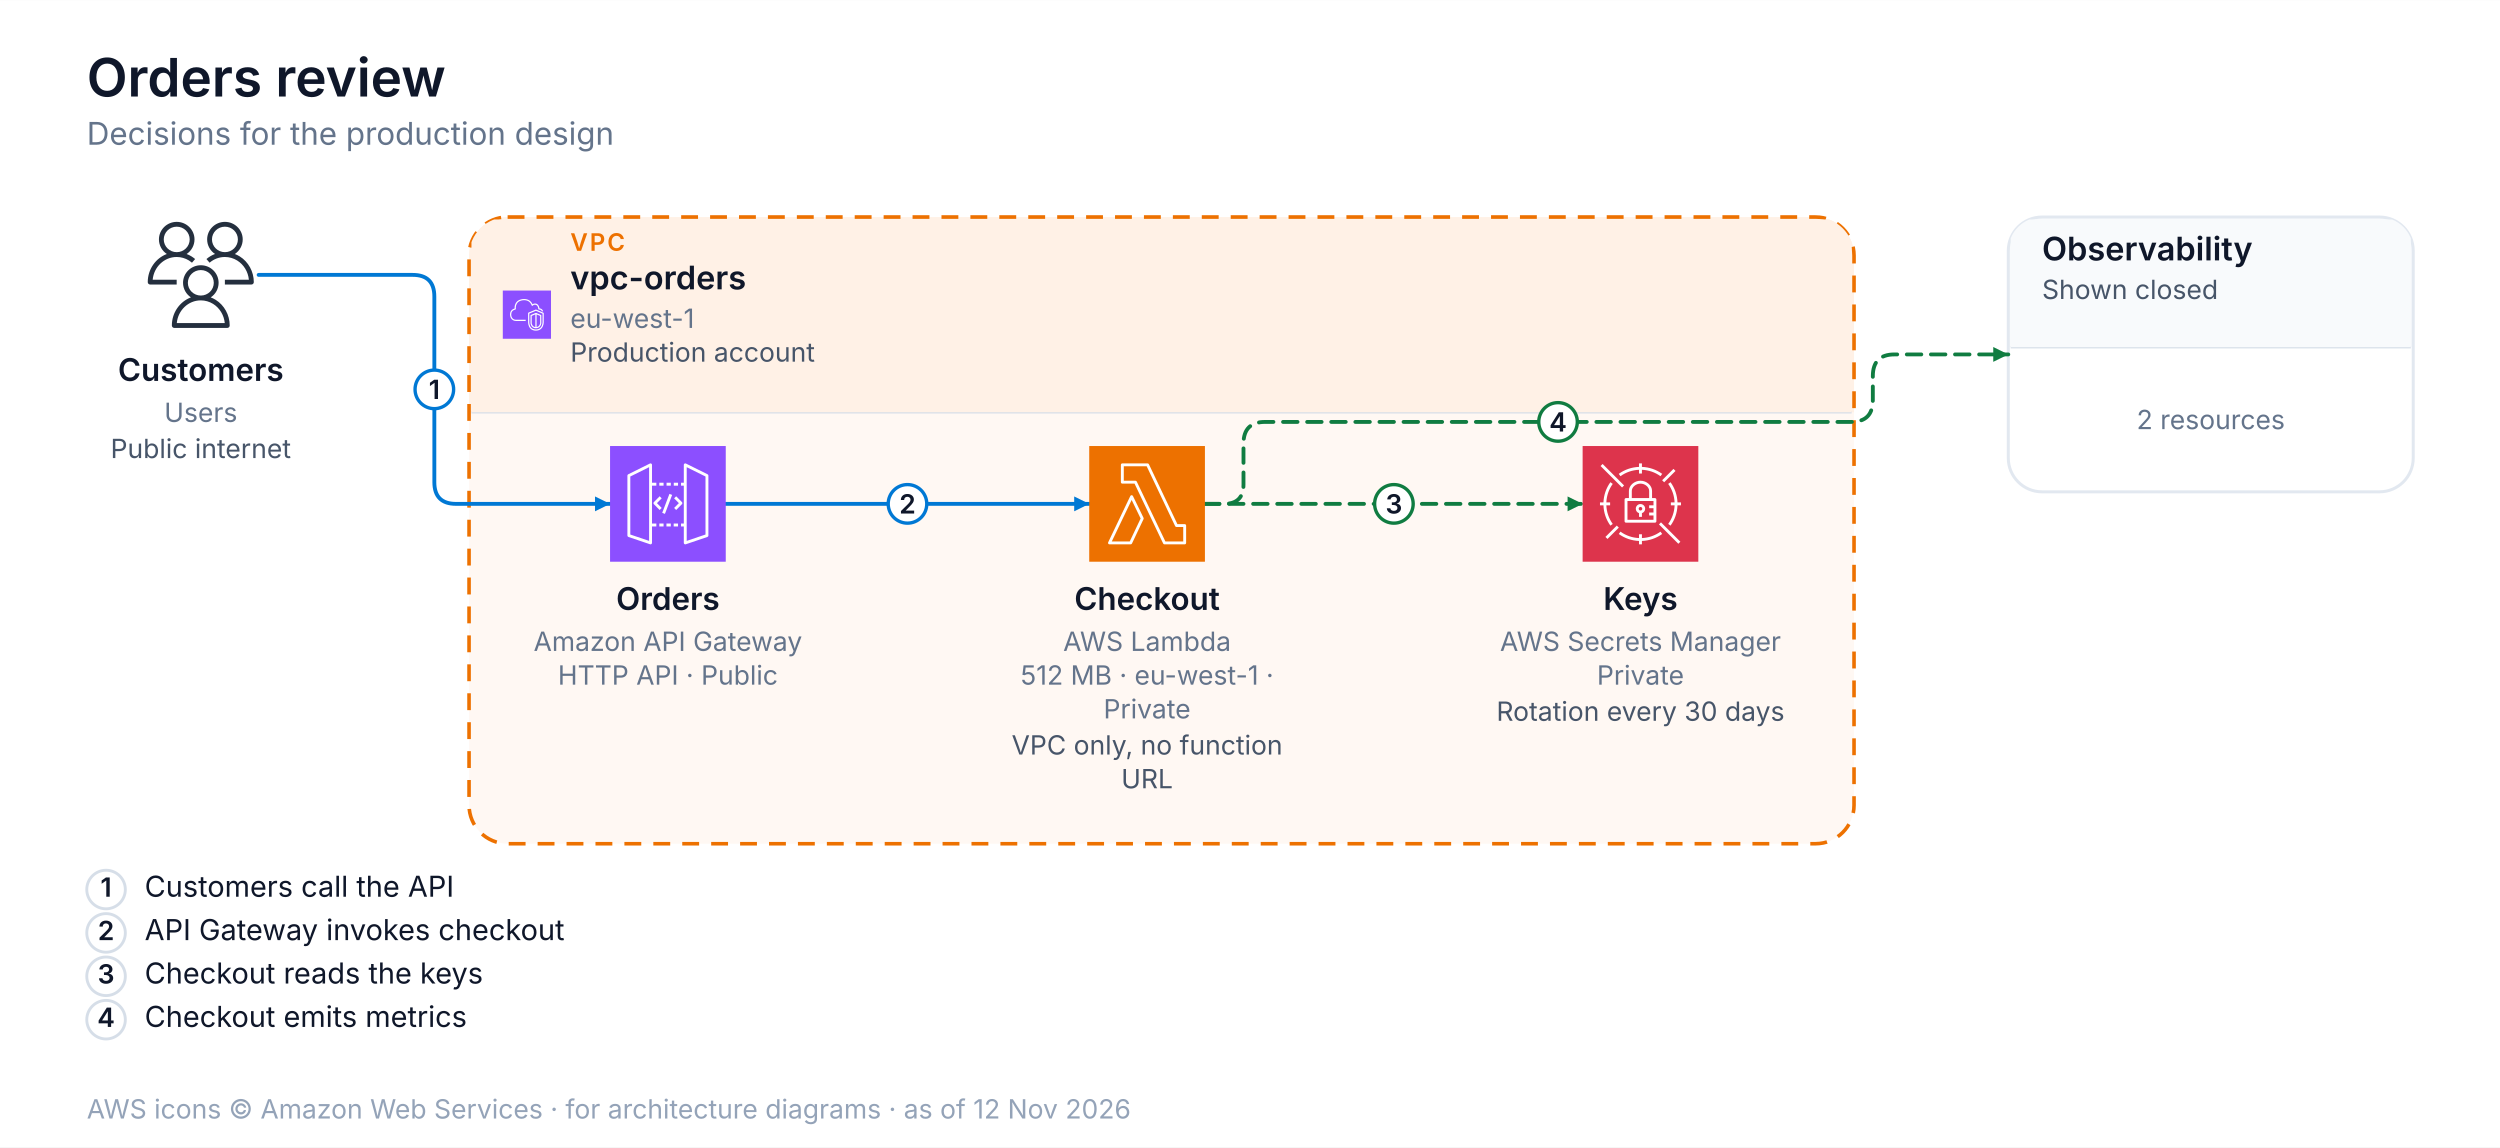
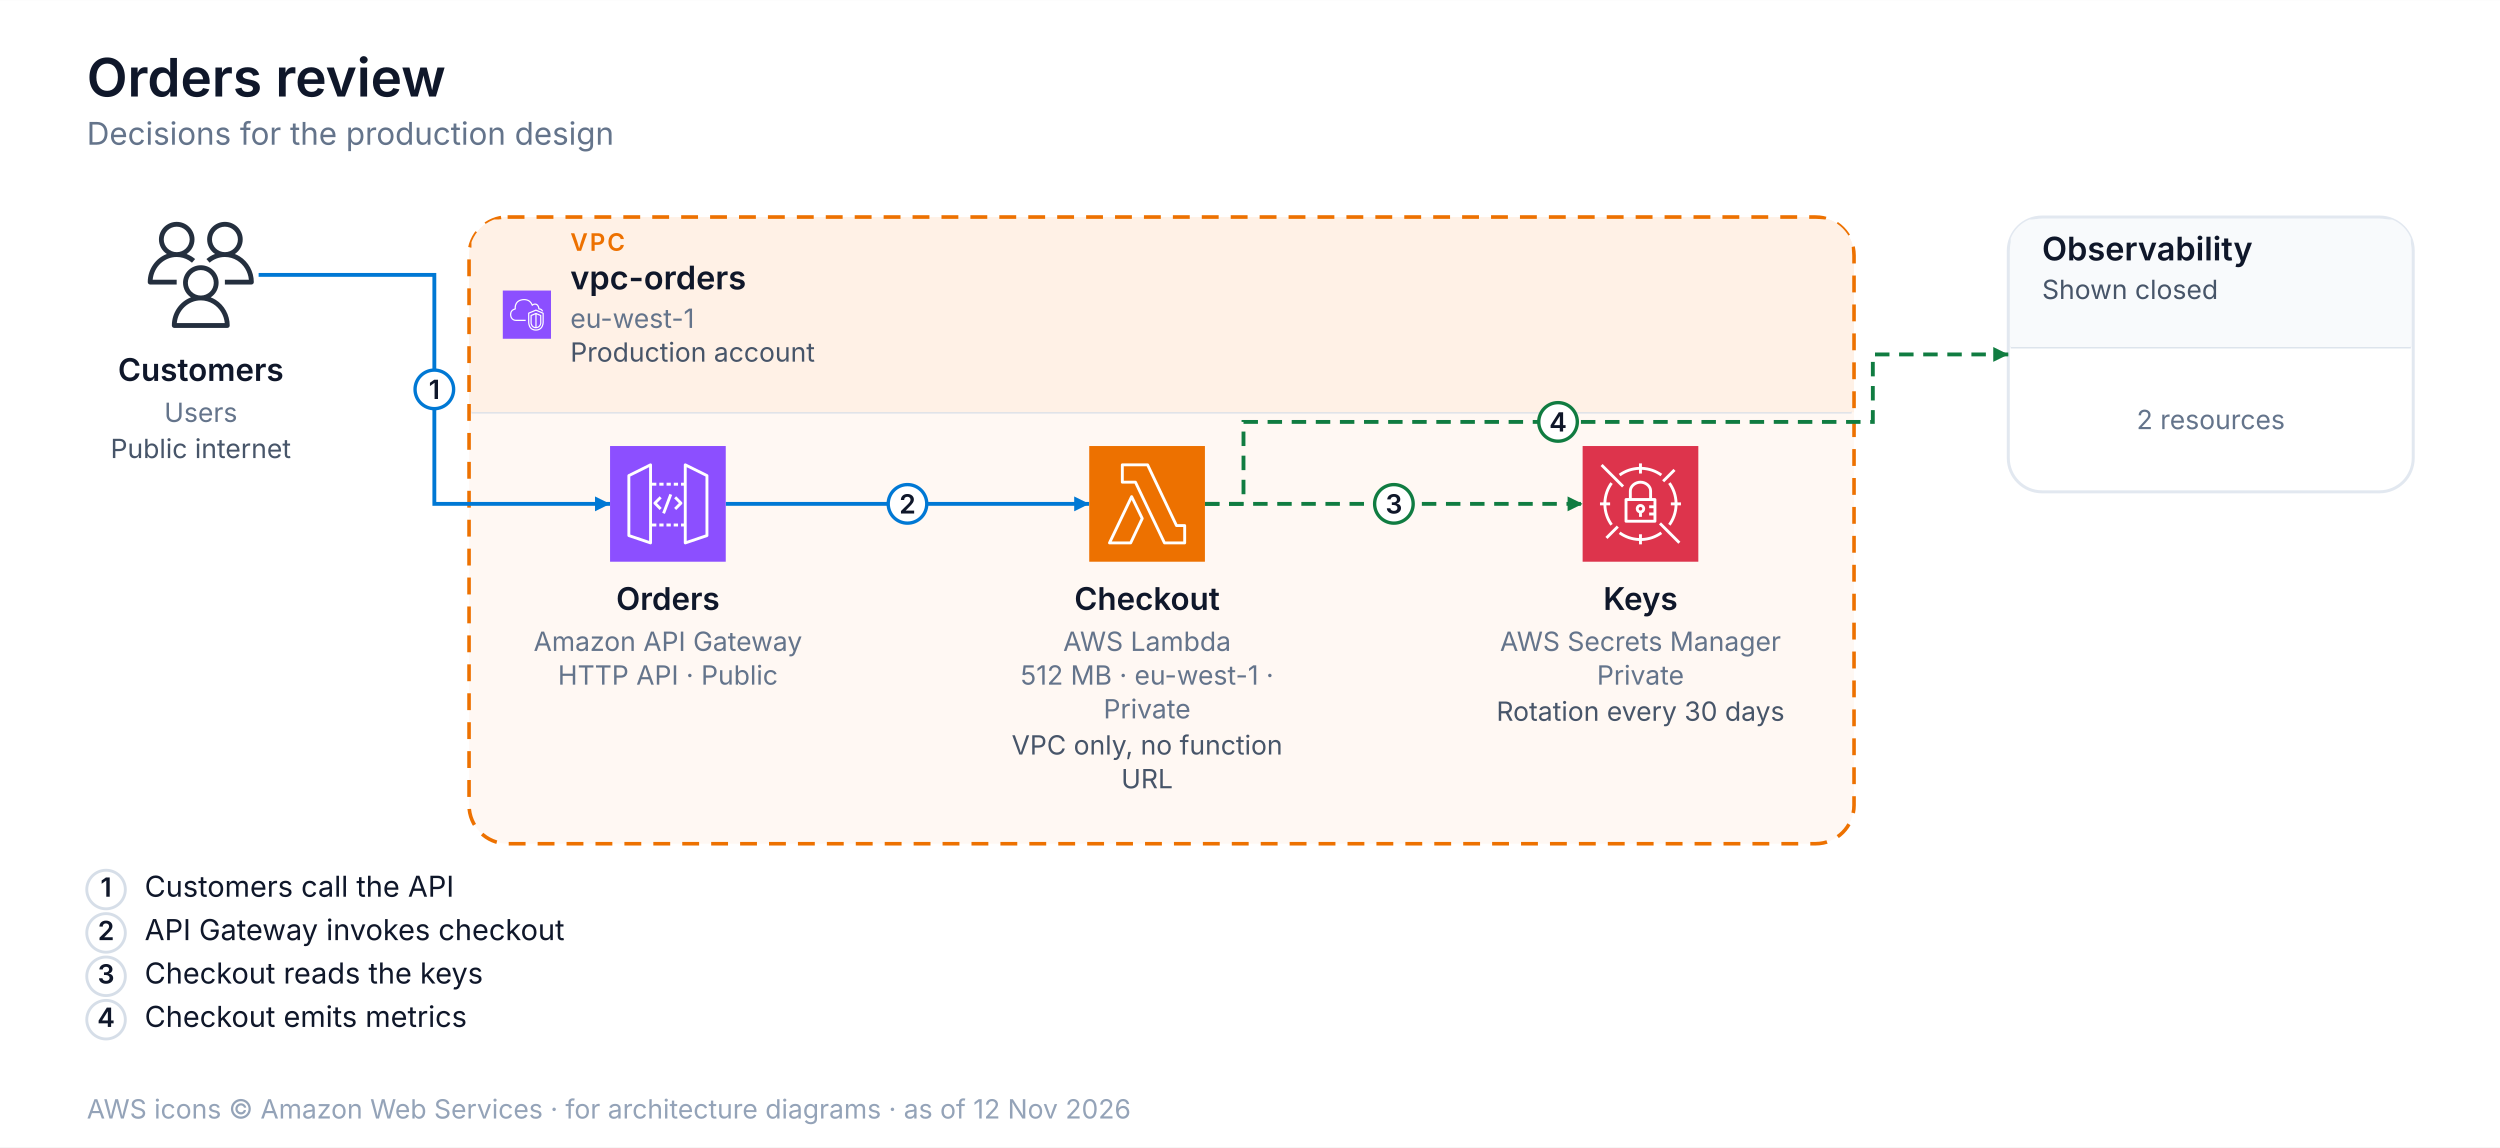
<svg xmlns="http://www.w3.org/2000/svg" xmlns:xlink="http://www.w3.org/1999/xlink" width="1037" height="476" viewBox="0 0 1037.2 476.0" role="img" text-rendering="optimizeLegibility">
  <rect width="100%" height="100%" fill="#FFFFFF" />
  <defs>
    <marker id="arrow-0078D4" viewBox="0 0 10 10" refX="8.6" refY="5" markerWidth="8" markerHeight="8" orient="auto-start-reverse" markerUnits="userSpaceOnUse">
      <path d="M0.8 1.15 L8.6 5 L0.8 8.85 Z" fill="#0078D4" />
    </marker>
    <marker id="arrow-107C41" viewBox="0 0 10 10" refX="8.6" refY="5" markerWidth="8" markerHeight="8" orient="auto-start-reverse" markerUnits="userSpaceOnUse">
      <path d="M0.8 1.15 L8.6 5 L0.8 8.85 Z" fill="#107C41" />
    </marker>
    <clipPath id="clip1">
      <rect x="194.6" y="90.0" width="574.6" height="260.0" rx="16" />
    </clipPath>
    <clipPath id="clip2">
      <rect x="833.2" y="90.0" width="168.0" height="114.0" rx="14" />
    </clipPath>
  </defs>
  <g clip-path="url(#clip1)">
    <rect x="194.6" y="90.0" width="574.6" height="260.0" fill="#FFF8F3" />
    <rect x="194.6" y="90.0" width="574.6" height="81.0" fill="#FFF1E6" />
  </g>
  <rect x="194.6" y="90.0" width="574.6" height="260.0" rx="16" ry="16" fill="none" stroke="#ED7100" stroke-width="1.5" stroke-dasharray="7 5" />
  <line x1="195.6" y1="171.0" x2="768.2" y2="171.0" stroke="#D6DEE8" stroke-width="1" />
  <g clip-path="url(#clip2)">
    <rect x="833.2" y="90.0" width="168.0" height="114.0" fill="#FFFFFF" />
    <rect x="833.2" y="90.0" width="168.0" height="54.0" fill="#F8FAFC" />
  </g>
  <rect x="833.2" y="90.0" width="168.0" height="114.0" rx="14" ry="14" fill="none" stroke="#E2E8F0" stroke-width="1.25" />
  <line x1="834.2" y1="144.0" x2="1000.2" y2="144.0" stroke="#D6DEE8" stroke-width="1" />
  <text x="917.2" y="178.0" text-anchor="middle" fill="#64748B" font-family="&quot;Segoe UI&quot;, Inter, &quot;Helvetica Neue&quot;, Arial, sans-serif" font-size="11">2 resources</text>
-   <path d="M 107.3 114.0 L 171.2 114.0 Q 180.2 114.0 180.2 123.0 L 180.2 200.0 Q 180.2 209.0 189.2 209.0 L 253.1 209.0" fill="none" stroke="#0078D4" stroke-width="1.6" stroke-linecap="round" stroke-linejoin="round" marker-end="url(#arrow-0078D4)" />
-   <path d="M 301.1 209.0 L 451.9 209.0" fill="none" stroke="#0078D4" stroke-width="1.6" stroke-linecap="round" stroke-linejoin="round" marker-end="url(#arrow-0078D4)" />
-   <path d="M 499.9 209.0 L 656.6 209.0" fill="none" stroke="#107C41" stroke-width="1.6" stroke-linecap="round" stroke-linejoin="round" stroke-dasharray="6 4" marker-end="url(#arrow-107C41)" />
-   <path d="M 499.9 209.0 L 507.9 209.0 Q 515.9 209.0 515.9 201.0 L 515.9 184.0 Q 515.9 175.0 524.9 175.0 L 768.0 175.0 Q 777.0 175.0 777.0 166.0 L 777.0 156.0 Q 777.0 147.0 786.0 147.0 L 833.2 147.0" fill="none" stroke="#107C41" stroke-width="1.6" stroke-linecap="round" stroke-linejoin="round" stroke-dasharray="6 4" marker-end="url(#arrow-107C41)" />
+   <path d="M 107.3 114.0 L 123.3 114.0 L 180.2 114.0 L 180.2 209.0 L 237.1 209.0 L 253.1 209.0" fill="none" stroke="#0078D4" stroke-width="1.6" stroke-linecap="butt" stroke-linejoin="miter" marker-end="url(#arrow-0078D4)" />
+   <path d="M 301.1 209.0 L 451.9 209.0" fill="none" stroke="#0078D4" stroke-width="1.6" stroke-linecap="butt" stroke-linejoin="miter" marker-end="url(#arrow-0078D4)" />
+   <path d="M 499.9 209.0 L 656.6 209.0" fill="none" stroke="#107C41" stroke-width="1.6" stroke-linecap="butt" stroke-linejoin="miter" stroke-dasharray="6 4" marker-end="url(#arrow-107C41)" />
+   <path d="M 499.9 209.0 L 515.9 209.0 L 515.9 175.0 L 777.0 175.0 L 777.0 147.0 L 817.2 147.0 L 833.2 147.0" fill="none" stroke="#107C41" stroke-width="1.6" stroke-linecap="butt" stroke-linejoin="miter" stroke-dasharray="6 4" marker-end="url(#arrow-107C41)" />
  <g clip-path="url(#clip1)">
    <rect x="195.6" y="91.0" width="572.6" height="80.0" fill="#FFF1E6" />
  </g>
  <svg x="208.6" y="120.5" width="20.0" height="20.0" viewBox="0 0 40 40" preserveAspectRatio="xMidYMid meet" overflow="visible">
    <g id="g3Icon-Architecture-Group_32_Virtual-private-cloud-VPC_32" stroke="none" stroke-width="1" fill="none" fill-rule="evenodd">
      <rect id="g3Rectangle" fill="#8C4FFF" x="0" y="0" width="40" height="40" />
      <path d="M30.971,21.029 L28.027,19.766 L28.027,30.255 C30.572,29.903 30.959,27.287 30.975,27.168 L30.971,21.029 Z M27.027,30.269 L27.027,19.759 L23.992,21.032 L23.992,27.233 C24.005,27.287 24.437,30 27.027,30.269 L27.027,30.269 Z M27.333,18.547 C27.457,18.494 27.599,18.495 27.724,18.548 L31.668,20.24 C31.852,20.319 31.971,20.499 31.971,20.699 L31.971,27.233 C31.788,28.68 30.614,31.296 27.444,31.296 C24.369,31.296 23.19,28.684 22.996,27.302 L22.992,20.699 C22.992,20.498 23.113,20.316 23.298,20.238 L27.333,18.547 Z M32.983,19.184 L27.522,16.778 L21.992,19.105 L21.992,26.233 C21.991,26.275 21.938,29.101 23.649,30.856 C24.566,31.797 25.843,32.275 27.444,32.275 C29.046,32.275 30.331,31.796 31.263,30.853 C32.998,29.095 32.983,26.268 32.983,26.24 L32.983,19.184 Z M31.98,31.55 C30.853,32.694 29.326,33.275 27.444,33.275 C25.56,33.275 24.04,32.694 22.927,31.548 C20.922,29.485 20.988,26.351 20.992,26.219 L20.992,18.773 C20.992,18.572 21.112,18.39 21.297,18.312 L27.332,15.772 C27.459,15.72 27.603,15.719 27.728,15.776 L33.684,18.401 C33.866,18.481 33.983,18.66 33.983,18.858 L33.983,26.233 C33.985,26.358 34.01,29.488 31.98,31.55 L31.98,31.55 Z M10.992,24.236 L18.992,24.236 L18.992,25.236 L10.992,25.236 C8.181,25.236 6.181,23.22 6.013,20.22 C6.001,20.109 6,19.975 6,19.841 C6,17.332 7.318,15.618 9.817,14.862 C9.798,14.635 9.785,14.396 9.785,14.215 C9.785,11.299 11.362,8.77 13.802,7.77 C17.1,6.422 20.844,6.876 22.908,8.874 C23.653,9.598 24.232,10.416 24.668,11.359 C25.277,10.909 26.068,10.698 27.017,10.745 C28.797,10.835 30.166,12.458 30.45,14.752 C31.948,14.876 32.935,15.635 33.46,17.06 L32.523,17.406 C32.095,16.249 31.315,15.733 29.992,15.733 C29.727,15.733 29.508,15.527 29.492,15.263 C29.354,12.925 28.086,11.8 26.966,11.744 C26.021,11.691 25.321,11.963 24.887,12.535 C24.776,12.68 24.602,12.752 24.414,12.728 C24.234,12.7 24.082,12.577 24.019,12.405 C23.615,11.302 23.024,10.382 22.212,9.591 C20.424,7.861 17.122,7.492 14.181,8.696 C12.118,9.541 10.785,11.707 10.785,14.215 C10.785,14.488 10.82,14.911 10.851,15.174 C10.881,15.425 10.72,15.658 10.475,15.718 C8.169,16.29 7,17.677 7,19.841 C7,19.942 6.999,20.042 7.009,20.143 C7.15,22.638 8.712,24.236 10.992,24.236 L10.992,24.236 Z" id="g3Fill-1" fill="#FFFFFF" />
    </g>
  </svg>
  <text x="236.6" y="104.0" fill="#ED7100" font-family="&quot;Segoe UI&quot;, Inter, &quot;Helvetica Neue&quot;, Arial, sans-serif" font-size="10" font-weight="600" letter-spacing="0.08em">VPC</text>
  <text x="236.6" y="120.0" fill="#0F172A" font-family="&quot;Segoe UI&quot;, Inter, &quot;Helvetica Neue&quot;, Arial, sans-serif" font-size="13.5" font-weight="600">vpc-orders</text>
  <text x="236.6" y="136.0" fill="#64748B" font-family="&quot;Segoe UI&quot;, Inter, &quot;Helvetica Neue&quot;, Arial, sans-serif" font-size="11">eu-west-1</text>
  <text x="236.6" y="150.0" fill="#475569" font-family="&quot;Segoe UI&quot;, Inter, &quot;Helvetica Neue&quot;, Arial, sans-serif" font-size="11">Production account</text>
  <g clip-path="url(#clip2)">
    <rect x="834.2" y="91.0" width="166.0" height="53.0" fill="#F8FAFC" />
  </g>
  <text x="847.2" y="108.0" fill="#0F172A" font-family="&quot;Segoe UI&quot;, Inter, &quot;Helvetica Neue&quot;, Arial, sans-serif" font-size="13.5" font-weight="600">Observability</text>
  <text x="847.2" y="124.0" fill="#475569" font-family="&quot;Segoe UI&quot;, Inter, &quot;Helvetica Neue&quot;, Arial, sans-serif" font-size="11">Shown closed</text>
  <svg x="59.3" y="90.0" width="48.0" height="48.0" viewBox="0 0 48 48" preserveAspectRatio="xMidYMid meet" overflow="visible">
    <g id="n4Icon-Resource_General-Resource_Res_Users_48" stroke="none" stroke-width="1" fill="none" fill-rule="evenodd">
      <path d="M28.639,9.286 C28.639,6.371 31.052,4 34.019,4 C36.985,4 39.397,6.371 39.397,9.286 C39.397,12.201 36.985,14.572 34.019,14.572 C31.052,14.572 28.639,12.201 28.639,9.286 L28.639,9.286 Z M40.163,16.334 C39.516,15.932 38.833,15.6 38.128,15.333 C40.098,14.023 41.397,11.802 41.397,9.286 C41.397,5.269 38.087,2 34.019,2 C29.95,2 26.639,5.269 26.639,9.286 C26.639,11.796 27.932,14.014 29.895,15.325 C28.614,15.808 27.41,16.515 26.349,17.425 L27.652,18.943 C29.434,17.414 31.689,16.572 34,16.572 C35.802,16.572 37.569,17.077 39.109,18.033 C41.849,19.735 43.647,22.725 43.953,26 L34,26 L34,28 L45,28 C45.553,28 46,27.553 46,27 C46,22.657 43.764,18.57 40.163,16.334 L40.163,16.334 Z M8.639,9.286 C8.639,6.371 11.052,4 14.019,4 C16.985,4 19.397,6.371 19.397,9.286 C19.397,12.201 16.985,14.572 14.019,14.572 C11.052,14.572 8.639,12.201 8.639,9.286 L8.639,9.286 Z M14,26 L4.046,26 C4.53,20.717 8.81,16.572 14,16.572 C15.802,16.572 17.569,17.077 19.109,18.033 C19.541,18.302 19.958,18.608 20.349,18.943 L21.652,17.426 C21.184,17.024 20.684,16.657 20.163,16.334 C19.516,15.932 18.833,15.6 18.128,15.333 C20.098,14.023 21.397,11.802 21.397,9.286 C21.397,5.269 18.087,2 14.019,2 C9.95,2 6.639,5.269 6.639,9.286 C6.639,11.801 7.937,14.023 9.907,15.332 C5.302,17.071 2,21.638 2,27 C2,27.553 2.448,28 3,28 L14,28 L14,26 Z M14.046,44 C14.53,38.717 18.81,34.572 24,34.572 C25.802,34.572 27.569,35.077 29.109,36.033 C31.849,37.735 33.647,40.725 33.953,44 L14.046,44 Z M18.639,27.286 C18.639,24.371 21.052,22 24.019,22 C26.985,22 29.397,24.371 29.397,27.286 C29.397,30.201 26.985,32.572 24.019,32.572 C21.052,32.572 18.639,30.201 18.639,27.286 L18.639,27.286 Z M30.163,34.334 C29.516,33.932 28.833,33.6 28.128,33.333 C30.098,32.023 31.397,29.802 31.397,27.286 C31.397,23.269 28.087,20 24.019,20 C19.95,20 16.639,23.269 16.639,27.286 C16.639,29.801 17.937,32.023 19.907,33.332 C15.302,35.071 12,39.638 12,45 C12,45.553 12.448,46 13,46 L35,46 C35.553,46 36,45.553 36,45 C36,40.657 33.764,36.57 30.163,34.334 L30.163,34.334 Z" id="n4Fill-1" fill="#242F3E" />
    </g>
  </svg>
  <text x="83.3" y="158.0" text-anchor="middle" fill="#0F172A" font-family="&quot;Segoe UI&quot;, Inter, &quot;Helvetica Neue&quot;, Arial, sans-serif" font-size="13" font-weight="600">Customers</text>
  <text x="83.3" y="175.0" text-anchor="middle" fill="#64748B" font-family="&quot;Segoe UI&quot;, Inter, &quot;Helvetica Neue&quot;, Arial, sans-serif" font-size="11">Users</text>
  <text x="83.3" y="190.0" text-anchor="middle" fill="#475569" font-family="&quot;Segoe UI&quot;, Inter, &quot;Helvetica Neue&quot;, Arial, sans-serif" font-size="11">Public internet</text>
  <a href="https://docs.aws.amazon.com/apigateway/latest/developerguide/welcome.html" xlink:href="https://docs.aws.amazon.com/apigateway/latest/developerguide/welcome.html" target="_blank">
    <svg x="253.1" y="185.0" width="48.0" height="48.0" viewBox="0 0 80 80" preserveAspectRatio="xMidYMid meet" overflow="visible">
      <g id="n5Icon-Architecture_64_Arch_Amazon-API-Gateway_64">
        <g id="n5Icon-Architecture-BG_64_Networking-Content-Delivery">
          <rect id="n5Rectangle" width="80" height="80" fill="#8C4FFF" />
        </g>
        <g id="n5Icon-Service_64_Amazon-API-Gateway_64">
          <path id="n5Amazon-API-Gateway_Icon_64_Squid" fill-rule="evenodd" clip-rule="evenodd" d="M34.065 55.632H37V53.615H34.065V55.632ZM39 55.632H42V53.615H39V55.632ZM27 14.63L14 21.082V61.193L27 65.59V14.63ZM29 27.393V53.615H32V55.632H29V66.992C29 67.316 28.845 67.621 28.584 67.81C28.412 67.936 28.207 68 28 68C27.894 68 27.786 67.983 27.682 67.948L12.682 62.876C12.274 62.737 12 62.352 12 61.92V20.454C12 20.07 12.217 19.718 12.559 19.549L27.559 12.104C27.868 11.95 28.235 11.968 28.528 12.152C28.821 12.336 29 12.66 29 13.009V25.376H32V27.393H29ZM44 55.632H47V53.615H44V55.632ZM44.065 27.393H47V25.376H44.065V27.393ZM39.065 27.393H42V25.376H39.065V27.393ZM34.065 27.393H37V25.376H34.065V27.393ZM66 21.082L53 14.63V65.59L66 61.193V21.082ZM68 61.92C68 62.352 67.726 62.737 67.318 62.876L52.318 67.948C52.214 67.983 52.106 68 52 68C51.793 68 51.588 67.936 51.416 67.81C51.155 67.621 51 67.316 51 66.992V55.632H49.065V53.615H51V27.393H49.065V25.376H51V13.009C51 12.66 51.179 12.336 51.472 12.152C51.765 11.968 52.131 11.95 52.441 12.104L67.441 19.549C67.783 19.718 68 20.07 68 20.454V61.92ZM42.934 33.807L41.066 33.083L36.066 46.194L37.934 46.918L42.934 33.807ZM49.707 40.209C50.098 39.815 50.098 39.176 49.707 38.783L45.707 34.749L44.293 36.175L47.586 39.496L44.293 42.817L45.707 44.243L49.707 40.209ZM34.293 44.243L30.293 40.209C29.902 39.815 29.902 39.176 30.293 38.783L34.293 34.749L35.707 36.175L32.414 39.496L35.707 42.817L34.293 44.243Z" fill="white" />
        </g>
      </g>
    </svg>
    <text x="277.1" y="253.0" text-anchor="middle" fill="#0F172A" font-family="&quot;Segoe UI&quot;, Inter, &quot;Helvetica Neue&quot;, Arial, sans-serif" font-size="13" font-weight="600">Orders</text>
    <text x="277.1" y="270.0" text-anchor="middle" fill="#64748B" font-family="&quot;Segoe UI&quot;, Inter, &quot;Helvetica Neue&quot;, Arial, sans-serif" font-size="11">Amazon API Gateway</text>
    <text x="277.1" y="284.0" text-anchor="middle" fill="#64748B" font-family="&quot;Segoe UI&quot;, Inter, &quot;Helvetica Neue&quot;, Arial, sans-serif" font-size="11">HTTP API · Public</text>
  </a>
  <a href="https://docs.aws.amazon.com/lambda/latest/dg/welcome.html" xlink:href="https://docs.aws.amazon.com/lambda/latest/dg/welcome.html" target="_blank">
    <svg x="451.9" y="185.0" width="48.0" height="48.0" viewBox="0 0 80 80" preserveAspectRatio="xMidYMid meet" overflow="visible">
      <g id="n6Icon-Architecture_64_Arch_AWS-Lambda_64" stroke="none" stroke-width="1" fill="none" fill-rule="evenodd">
        <g id="n6Icon-Architecture-BG_64_Compute" fill="#ED7100">
          <rect id="n6Rectangle" x="0" y="0" width="80" height="80" />
        </g>
        <path d="M28.008,66 L15.591,66 L29.324,37.296 L35.546,50.106 L28.008,66 Z M30.22,34.553 C30.051,34.208 29.7,33.989 29.318,33.989 L29.315,33.989 C28.929,33.99 28.578,34.211 28.412,34.558 L13.098,66.569 C12.95,66.879 12.971,67.243 13.155,67.534 C13.337,67.824 13.658,68 14.002,68 L28.642,68 C29.03,68 29.382,67.777 29.548,67.428 L37.564,50.528 C37.693,50.254 37.692,49.937 37.559,49.665 L30.22,34.553 Z M64.995,66 L52.659,66 L32.867,24.57 C32.701,24.222 32.349,24 31.962,24 L23.89,24 L23.899,14 L39.72,14 L59.42,55.429 C59.586,55.777 59.939,56 60.326,56 L64.995,56 L64.995,66 Z M65.998,54 L60.96,54 L41.259,12.571 C41.094,12.223 40.741,12 40.353,12 L22.898,12 C22.345,12 21.896,12.447 21.895,12.999 L21.884,24.999 C21.884,25.265 21.989,25.519 22.178,25.707 C22.365,25.895 22.62,26 22.887,26 L31.329,26 L51.122,67.43 C51.289,67.778 51.639,68 52.026,68 L65.998,68 C66.552,68 67,67.552 67,67 L67,55 C67,54.448 66.552,54 65.998,54 L65.998,54 Z" id="n6AWS-Lambda_Icon_64_Squid" fill="#FFFFFF" />
      </g>
    </svg>
    <text x="475.9" y="253.0" text-anchor="middle" fill="#0F172A" font-family="&quot;Segoe UI&quot;, Inter, &quot;Helvetica Neue&quot;, Arial, sans-serif" font-size="13" font-weight="600">Checkout</text>
    <text x="475.9" y="270.0" text-anchor="middle" fill="#64748B" font-family="&quot;Segoe UI&quot;, Inter, &quot;Helvetica Neue&quot;, Arial, sans-serif" font-size="11">AWS Lambda</text>
    <text x="475.9" y="284.0" text-anchor="middle" fill="#64748B" font-family="&quot;Segoe UI&quot;, Inter, &quot;Helvetica Neue&quot;, Arial, sans-serif" font-size="11">512 MB · eu-west-1 ·</text>
    <text x="475.9" y="298.0" text-anchor="middle" fill="#64748B" font-family="&quot;Segoe UI&quot;, Inter, &quot;Helvetica Neue&quot;, Arial, sans-serif" font-size="11">Private</text>
    <text x="475.9" y="313.0" text-anchor="middle" fill="#475569" font-family="&quot;Segoe UI&quot;, Inter, &quot;Helvetica Neue&quot;, Arial, sans-serif" font-size="11">VPC only, no function</text>
    <text x="475.9" y="327.0" text-anchor="middle" fill="#475569" font-family="&quot;Segoe UI&quot;, Inter, &quot;Helvetica Neue&quot;, Arial, sans-serif" font-size="11">URL</text>
  </a>
  <a href="https://docs.aws.amazon.com/secretsmanager/latest/userguide/intro.html" xlink:href="https://docs.aws.amazon.com/secretsmanager/latest/userguide/intro.html" target="_blank">
    <svg x="656.6" y="185.0" width="48.0" height="48.0" viewBox="0 0 80 80" preserveAspectRatio="xMidYMid meet" overflow="visible">
      <g id="n7Icon-Architecture_64_Arch_AWS-Secrets-Manager_64" stroke="none" stroke-width="1" fill="none" fill-rule="evenodd">
        <g id="n7Icon-Architecture-BG_64_Security-Identity-Compliance" fill="#DD344C">
          <rect id="n7Rectangle" x="0" y="0" width="80" height="80" />
        </g>
        <path d="M38.76,43.36 C38.76,44.044 39.317,44.6 40,44.6 C40.684,44.6 41.24,44.044 41.24,43.36 C41.24,42.676 40.684,42.12 40,42.12 C39.317,42.12 38.76,42.676 38.76,43.36 L38.76,43.36 Z M36.76,43.36 C36.76,41.573 38.213,40.12 40,40.12 C41.787,40.12 43.24,41.573 43.24,43.36 C43.24,44.796 42.296,46.002 41,46.426 L41,49 L39,49 L39,46.426 C37.704,46.002 36.76,44.796 36.76,43.36 L36.76,43.36 Z M49,38 L31,38 L31,51 L49,51 L49,48 L46,48 L46,46 L49,46 L49,43 L46,43 L46,41 L49,41 L49,38 Z M34,36 L45.999,36 L46,31 C46.001,28.384 43.143,26.002 40.004,26 L40.001,26 C38.472,26 36.928,26.574 35.763,27.575 C34.643,28.537 34,29.786 34,31.001 L34,36 Z M48,31.001 L47.999,36 L50,36 C50.553,36 51,36.448 51,37 L51,52 C51,52.552 50.553,53 50,53 L30,53 C29.447,53 29,52.552 29,52 L29,37 C29,36.448 29.447,36 30,36 L32,36 L32,31 C32.001,29.202 32.897,27.401 34.459,26.058 C35.982,24.75 38.001,24 40.001,24 L40.004,24 C44.265,24.002 48.001,27.273 48,31.001 L48,31.001 Z M19.207,55.049 L20.828,53.877 C18.093,50.097 16.581,45.662 16.396,41 L19,41 L19,39 L16.399,39 C16.598,34.366 18.108,29.957 20.828,26.198 L19.207,25.025 C16.239,29.128 14.599,33.942 14.399,39 L12,39 L12,41 L14.396,41 C14.582,46.086 16.224,50.926 19.207,55.049 L19.207,55.049 Z M53.838,59.208 C50.069,61.936 45.648,63.446 41,63.639 L41,61 L39,61 L39,63.639 C34.352,63.447 29.93,61.937 26.159,59.208 L24.988,60.828 C29.1,63.805 33.928,65.445 39,65.639 L39,68 L41,68 L41,65.639 C46.072,65.445 50.898,63.805 55.01,60.828 L53.838,59.208 Z M26.159,20.866 C29.93,18.138 34.352,16.628 39,16.436 L39,19 L41,19 L41,16.436 C45.648,16.628 50.069,18.138 53.838,20.866 L55.01,19.246 C50.898,16.27 46.072,14.63 41,14.436 L41,12 L39,12 L39,14.436 C33.928,14.629 29.1,16.269 24.988,19.246 L26.159,20.866 Z M65.599,39 C65.399,33.942 63.759,29.128 60.79,25.025 L59.169,26.198 C61.89,29.957 63.4,34.366 63.599,39 L61,39 L61,41 L63.602,41 C63.416,45.662 61.905,50.097 59.169,53.877 L60.79,55.049 C63.774,50.926 65.415,46.086 65.602,41 L68,41 L68,39 L65.599,39 Z M56.386,25.064 L64.226,17.224 L62.812,15.81 L54.972,23.65 L56.386,25.064 Z M23.612,55.01 L15.772,62.85 L17.186,64.264 L25.026,56.424 L23.612,55.01 Z M28.666,27.253 L13.825,12.413 L12.411,13.827 L27.252,28.667 L28.666,27.253 Z M54.193,52.78 L67.586,66.173 L66.172,67.587 L52.779,54.194 L54.193,52.78 Z" id="n7AWS-Secrets-Manager_Icon_64_Squid" fill="#FFFFFF" />
      </g>
    </svg>
    <text x="680.6" y="253.0" text-anchor="middle" fill="#0F172A" font-family="&quot;Segoe UI&quot;, Inter, &quot;Helvetica Neue&quot;, Arial, sans-serif" font-size="13" font-weight="600">Keys</text>
    <text x="680.6" y="270.0" text-anchor="middle" fill="#64748B" font-family="&quot;Segoe UI&quot;, Inter, &quot;Helvetica Neue&quot;, Arial, sans-serif" font-size="11">AWS Secrets Manager</text>
    <text x="680.6" y="284.0" text-anchor="middle" fill="#64748B" font-family="&quot;Segoe UI&quot;, Inter, &quot;Helvetica Neue&quot;, Arial, sans-serif" font-size="11">Private</text>
    <text x="680.6" y="299.0" text-anchor="middle" fill="#475569" font-family="&quot;Segoe UI&quot;, Inter, &quot;Helvetica Neue&quot;, Arial, sans-serif" font-size="11">Rotation every 30 days</text>
  </a>
  <circle cx="180.2" cy="161.5" r="8.0" fill="#FFFFFF" stroke="#0078D4" stroke-width="1.4" />
  <text x="180.2" y="165.5" text-anchor="middle" fill="#0F172A" font-family="&quot;Segoe UI&quot;, Inter, &quot;Helvetica Neue&quot;, Arial, sans-serif" font-size="11" font-weight="600">1</text>
  <circle cx="376.5" cy="209.0" r="8.0" fill="#FFFFFF" stroke="#0078D4" stroke-width="1.4" />
  <text x="376.5" y="213.0" text-anchor="middle" fill="#0F172A" font-family="&quot;Segoe UI&quot;, Inter, &quot;Helvetica Neue&quot;, Arial, sans-serif" font-size="11" font-weight="600">2</text>
  <circle cx="578.3" cy="209.0" r="8.0" fill="#FFFFFF" stroke="#107C41" stroke-width="1.4" />
  <text x="578.3" y="213.0" text-anchor="middle" fill="#0F172A" font-family="&quot;Segoe UI&quot;, Inter, &quot;Helvetica Neue&quot;, Arial, sans-serif" font-size="11" font-weight="600">3</text>
  <circle cx="646.4" cy="175.0" r="8.0" fill="#FFFFFF" stroke="#107C41" stroke-width="1.4" />
  <text x="646.4" y="179.0" text-anchor="middle" fill="#0F172A" font-family="&quot;Segoe UI&quot;, Inter, &quot;Helvetica Neue&quot;, Arial, sans-serif" font-size="11" font-weight="600">4</text>
  <circle cx="44.0" cy="369.0" r="8" fill="#FFFFFF" stroke="#D6DEE8" stroke-width="1.2" />
  <text x="44.0" y="372.0" text-anchor="middle" fill="#0F172A" font-family="&quot;Segoe UI&quot;, Inter, &quot;Helvetica Neue&quot;, Arial, sans-serif" font-size="11" font-weight="600">1</text>
  <text x="60.0" y="372.0" fill="#0F172A" font-family="&quot;Segoe UI&quot;, Inter, &quot;Helvetica Neue&quot;, Arial, sans-serif" font-size="12">Customers call the API</text>
  <circle cx="44.0" cy="387.0" r="8" fill="#FFFFFF" stroke="#D6DEE8" stroke-width="1.2" />
  <text x="44.0" y="390.0" text-anchor="middle" fill="#0F172A" font-family="&quot;Segoe UI&quot;, Inter, &quot;Helvetica Neue&quot;, Arial, sans-serif" font-size="11" font-weight="600">2</text>
  <text x="60.0" y="390.0" fill="#0F172A" font-family="&quot;Segoe UI&quot;, Inter, &quot;Helvetica Neue&quot;, Arial, sans-serif" font-size="12">API Gateway invokes checkout</text>
  <circle cx="44.0" cy="405.0" r="8" fill="#FFFFFF" stroke="#D6DEE8" stroke-width="1.2" />
  <text x="44.0" y="408.0" text-anchor="middle" fill="#0F172A" font-family="&quot;Segoe UI&quot;, Inter, &quot;Helvetica Neue&quot;, Arial, sans-serif" font-size="11" font-weight="600">3</text>
  <text x="60.0" y="408.0" fill="#0F172A" font-family="&quot;Segoe UI&quot;, Inter, &quot;Helvetica Neue&quot;, Arial, sans-serif" font-size="12">Checkout reads the keys</text>
  <circle cx="44.0" cy="423.0" r="8" fill="#FFFFFF" stroke="#D6DEE8" stroke-width="1.2" />
  <text x="44.0" y="426.0" text-anchor="middle" fill="#0F172A" font-family="&quot;Segoe UI&quot;, Inter, &quot;Helvetica Neue&quot;, Arial, sans-serif" font-size="11" font-weight="600">4</text>
  <text x="60.0" y="426.0" fill="#0F172A" font-family="&quot;Segoe UI&quot;, Inter, &quot;Helvetica Neue&quot;, Arial, sans-serif" font-size="12">Checkout emits metrics</text>
  <text x="36" y="40" fill="#0F172A" font-family="&quot;Segoe UI&quot;, Inter, &quot;Helvetica Neue&quot;, Arial, sans-serif" font-size="22" font-weight="600">Orders review</text>
  <text x="36" y="60" fill="#64748B" font-family="&quot;Segoe UI&quot;, Inter, &quot;Helvetica Neue&quot;, Arial, sans-serif" font-size="13">Decisions for the production design</text>
  <text x="36" y="464.0" fill="#94A3B8" font-family="&quot;Segoe UI&quot;, Inter, &quot;Helvetica Neue&quot;, Arial, sans-serif" font-size="11">AWS icons © Amazon Web Services · for architecture diagrams · as of 12 Nov 2026</text>
</svg>
